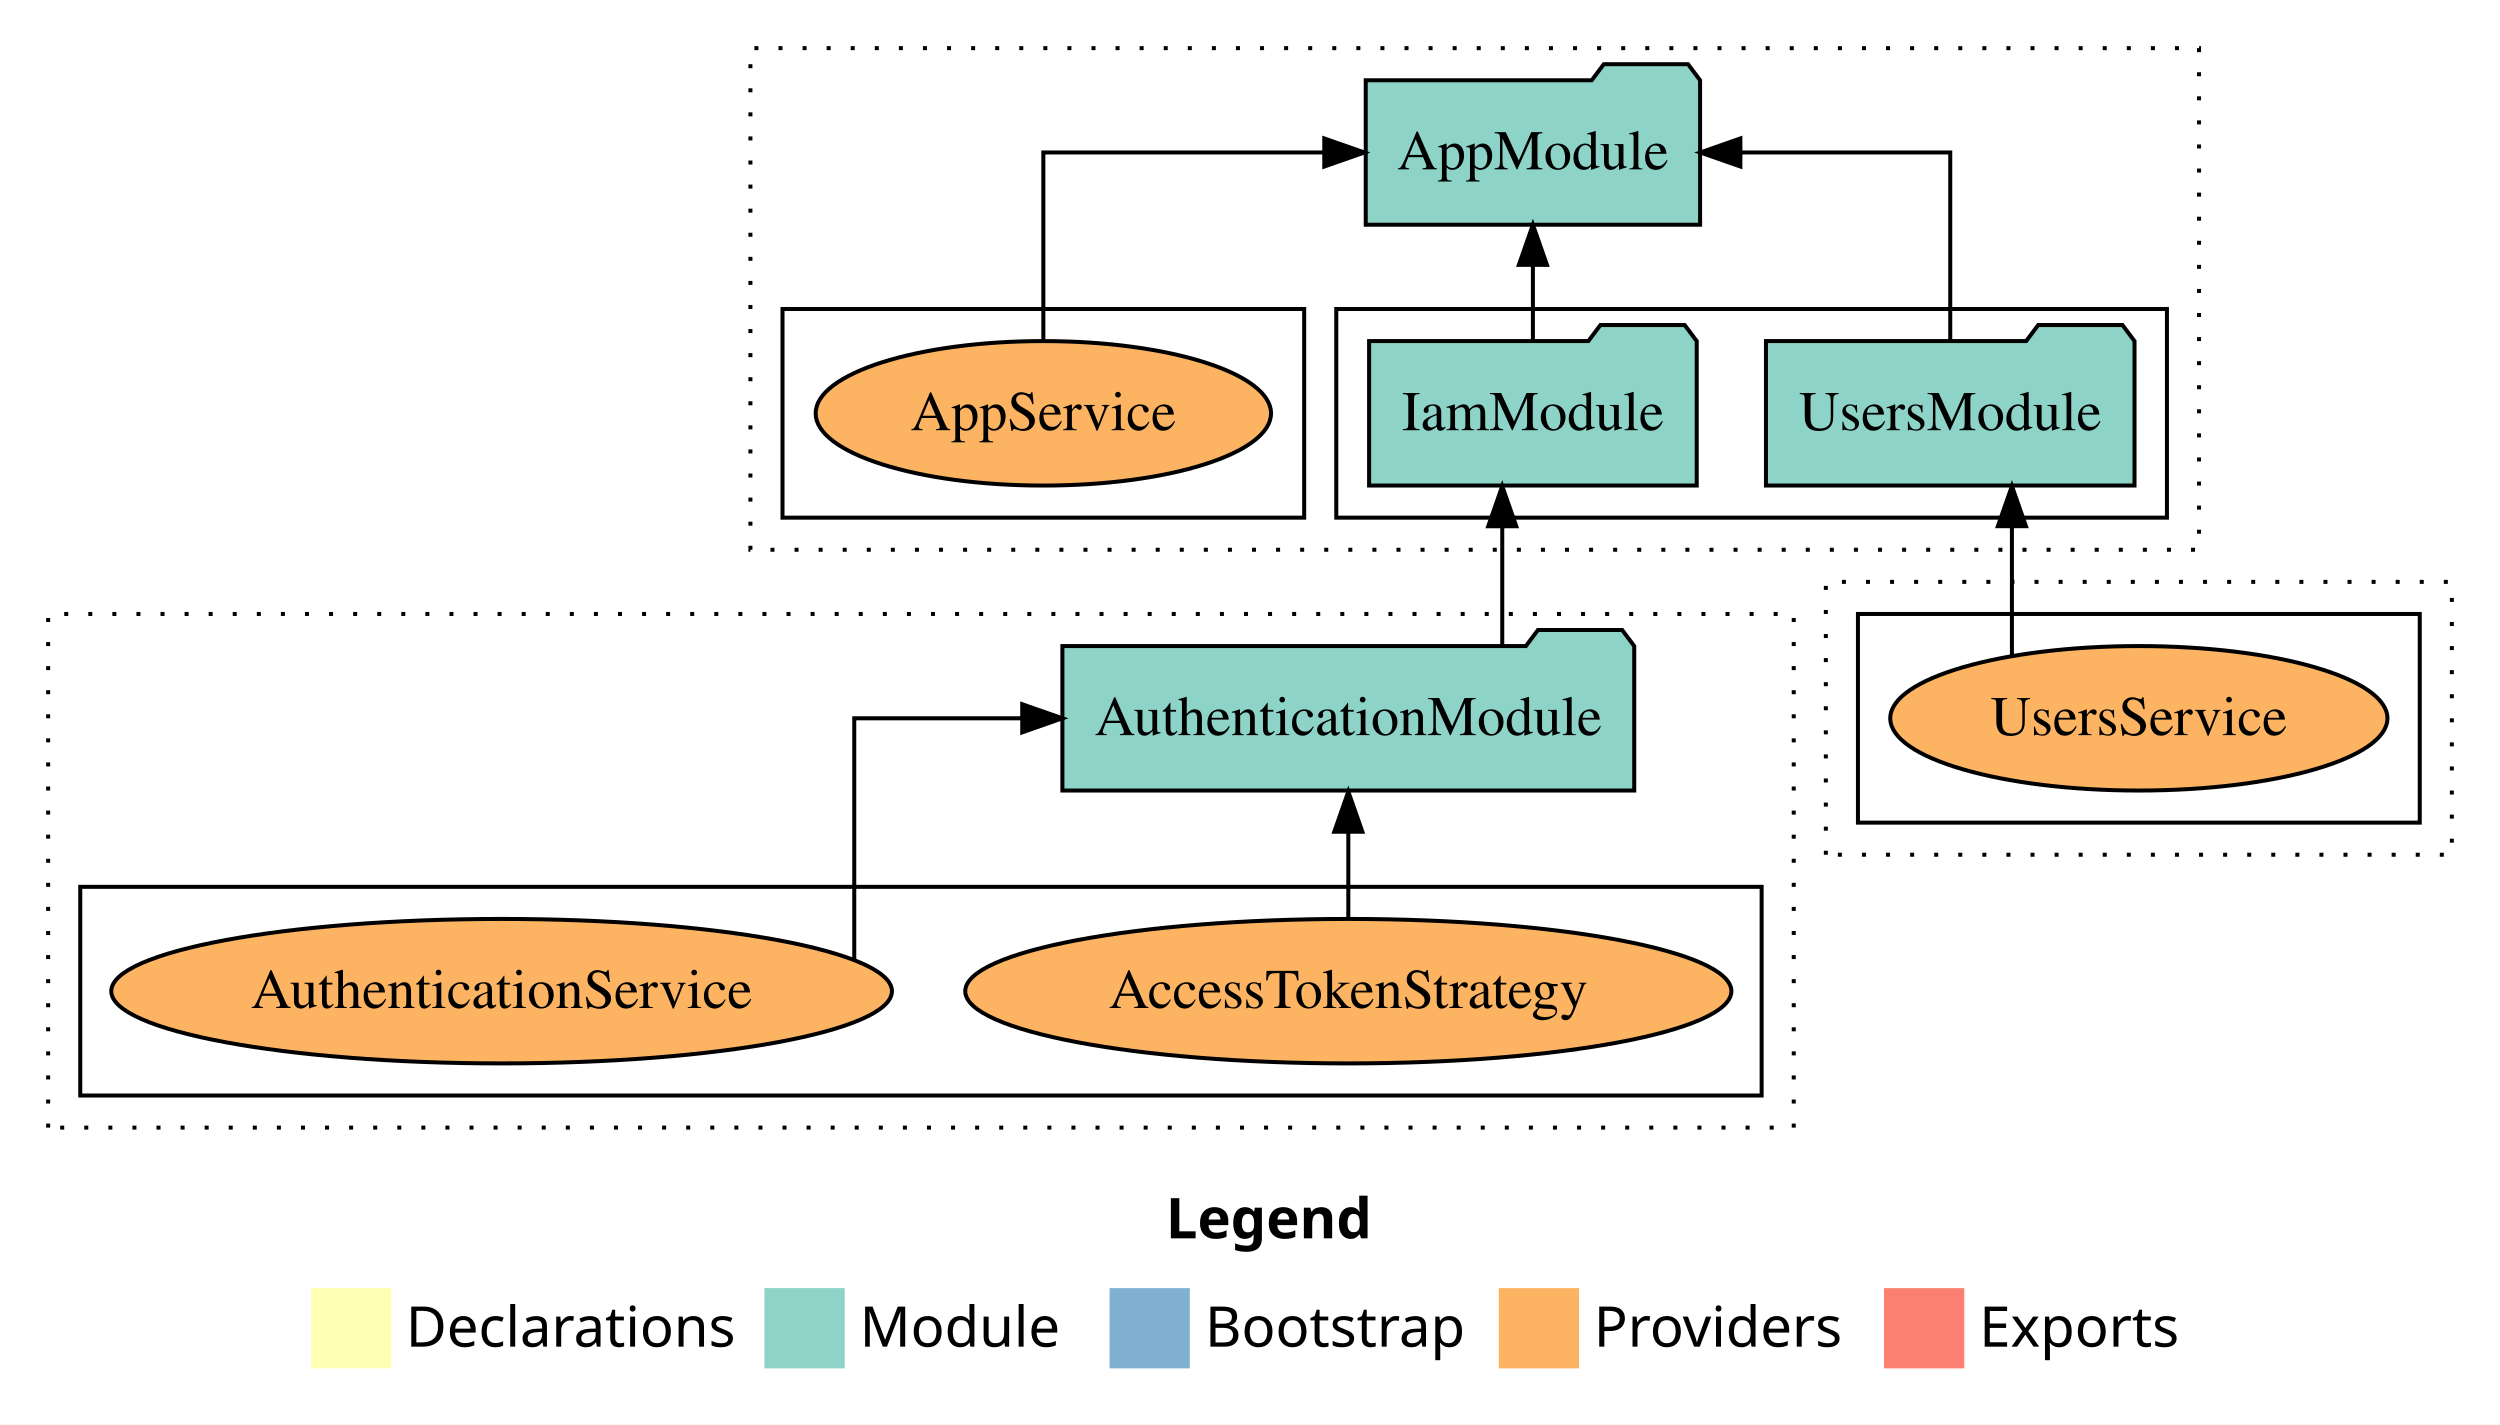
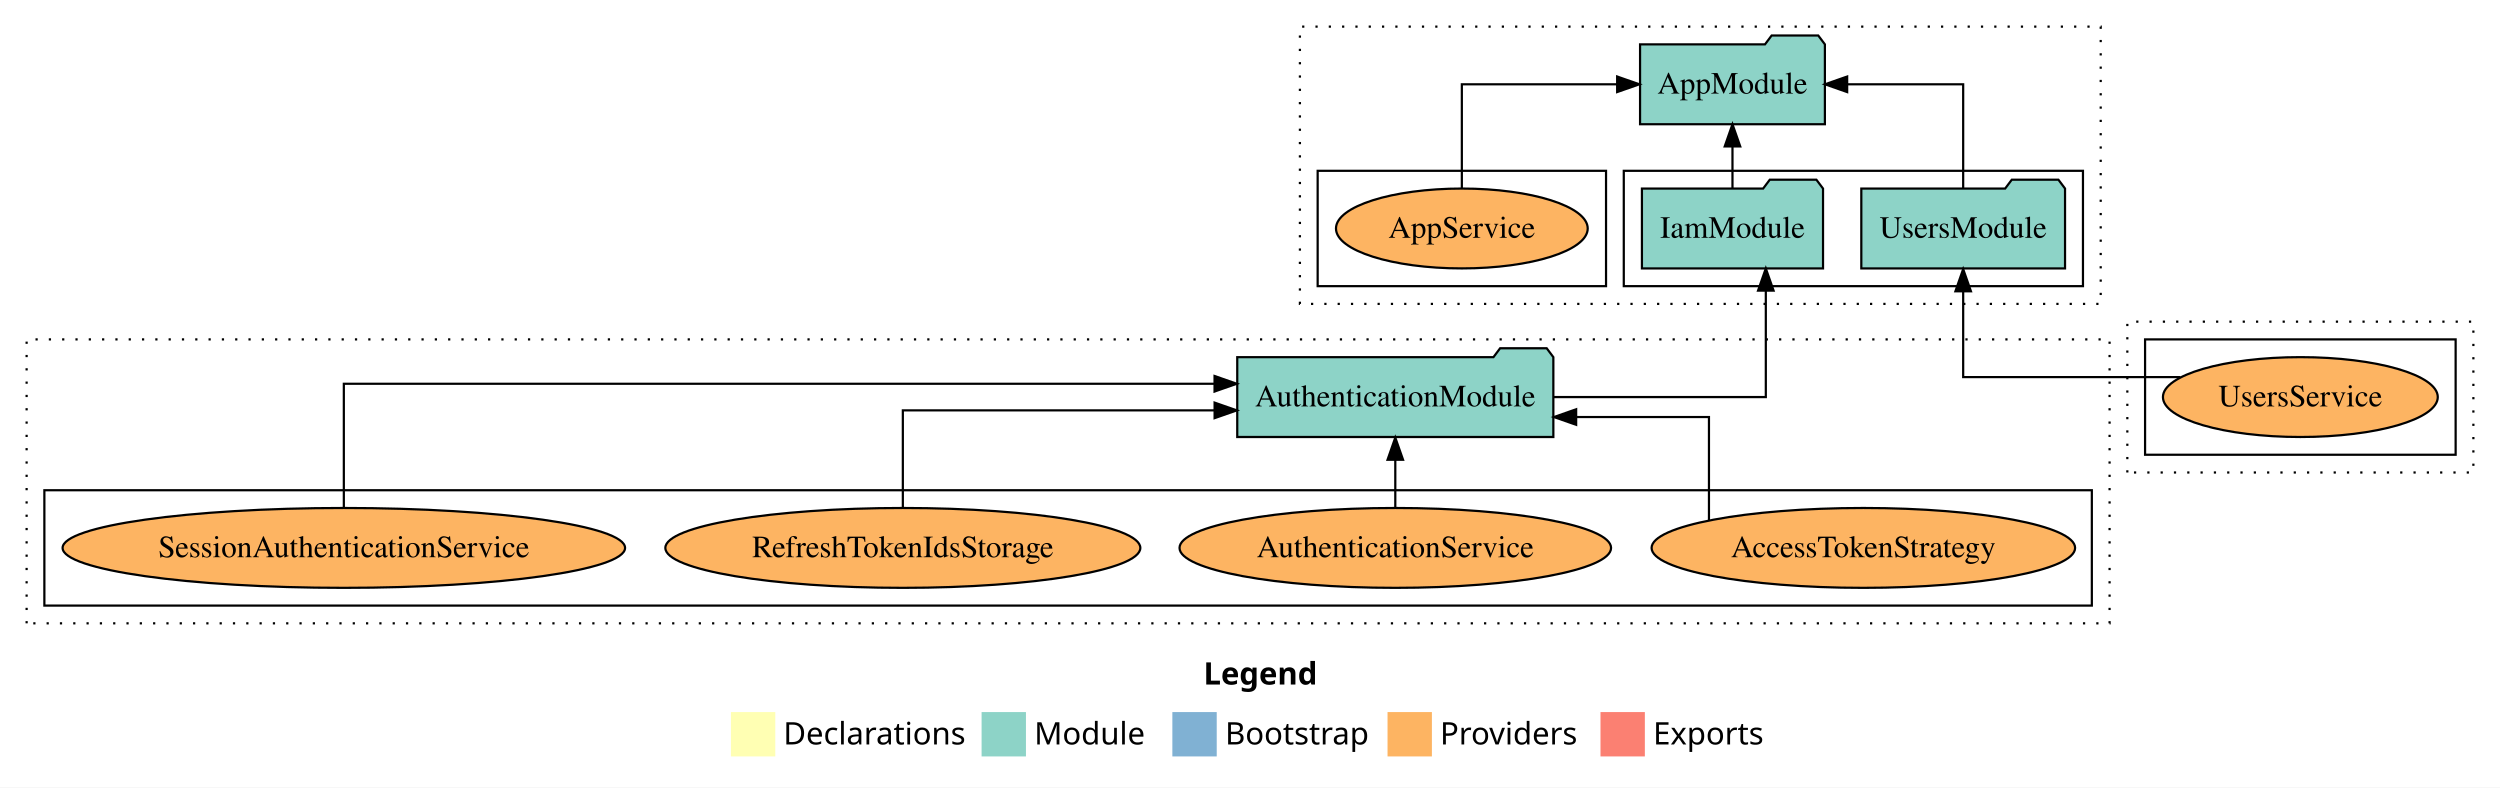
- <svg xmlns="http://www.w3.org/2000/svg" width="623pt" height="355pt" viewBox="0.00 0.00 623.00 355.00">
+ <svg xmlns="http://www.w3.org/2000/svg" width="1127pt" height="355pt" viewBox="0.00 0.00 1127.00 355.00">
  <g id="graph0" class="graph" transform="scale(1 1) rotate(0) translate(4 351)">
-     <polygon fill="white" stroke="transparent" points="-4,4 -4,-351 619,-351 619,4 -4,4" />
-     <text text-anchor="start" x="286.51" y="-42.4" font-family="Times-12" font-weight="bold" font-size="14.00">Legend</text>
-     <polygon fill="#ffffb3" stroke="transparent" points="73.5,-10 73.5,-30 93.5,-30 93.5,-10 73.5,-10" />
-     <text text-anchor="start" x="97.13" y="-15.4" font-family="Times-12" font-size="14.00">  Declarations</text>
-     <polygon fill="#8dd3c7" stroke="transparent" points="186.5,-10 186.5,-30 206.5,-30 206.5,-10 186.5,-10" />
-     <text text-anchor="start" x="210.23" y="-15.4" font-family="Times-12" font-size="14.00">  Module</text>
-     <polygon fill="#80b1d3" stroke="transparent" points="272.5,-10 272.5,-30 292.5,-30 292.5,-10 272.5,-10" />
-     <text text-anchor="start" x="296.28" y="-15.4" font-family="Times-12" font-size="14.00">  Bootstrap</text>
-     <polygon fill="#fdb462" stroke="transparent" points="369.5,-10 369.5,-30 389.5,-30 389.5,-10 369.5,-10" />
-     <text text-anchor="start" x="393.17" y="-15.4" font-family="Times-12" font-size="14.00">  Providers</text>
-     <polygon fill="#fb8072" stroke="transparent" points="465.5,-10 465.5,-30 485.5,-30 485.5,-10 465.5,-10" />
-     <text text-anchor="start" x="489.23" y="-15.4" font-family="Times-12" font-size="14.00">  Exports</text>
+     <polygon fill="white" stroke="transparent" points="-4,4 -4,-351 1123,-351 1123,4 -4,4" />
+     <text text-anchor="start" x="538.51" y="-42.4" font-family="Times-12" font-weight="bold" font-size="14.00">Legend</text>
+     <polygon fill="#ffffb3" stroke="transparent" points="325.5,-10 325.5,-30 345.5,-30 345.5,-10 325.5,-10" />
+     <text text-anchor="start" x="349.13" y="-15.4" font-family="Times-12" font-size="14.00">  Declarations</text>
+     <polygon fill="#8dd3c7" stroke="transparent" points="438.5,-10 438.5,-30 458.5,-30 458.5,-10 438.5,-10" />
+     <text text-anchor="start" x="462.23" y="-15.4" font-family="Times-12" font-size="14.00">  Module</text>
+     <polygon fill="#80b1d3" stroke="transparent" points="524.5,-10 524.5,-30 544.5,-30 544.5,-10 524.5,-10" />
+     <text text-anchor="start" x="548.28" y="-15.4" font-family="Times-12" font-size="14.00">  Bootstrap</text>
+     <polygon fill="#fdb462" stroke="transparent" points="621.5,-10 621.5,-30 641.5,-30 641.5,-10 621.5,-10" />
+     <text text-anchor="start" x="645.17" y="-15.4" font-family="Times-12" font-size="14.00">  Providers</text>
+     <polygon fill="#fb8072" stroke="transparent" points="717.5,-10 717.5,-30 737.5,-30 737.5,-10 717.5,-10" />
+     <text text-anchor="start" x="741.23" y="-15.4" font-family="Times-12" font-size="14.00">  Exports</text>
    <g id="clust1" class="cluster">
-       <polygon fill="none" stroke="black" stroke-dasharray="1,5" points="183,-214 183,-339 544,-339 544,-214 183,-214" />
+       <polygon fill="none" stroke="black" stroke-dasharray="1,5" points="582,-214 582,-339 943,-339 943,-214 582,-214" />
    </g>
    <g id="clust3" class="cluster">
-       <polygon fill="none" stroke="black" points="329,-222 329,-274 536,-274 536,-222 329,-222" />
+       <polygon fill="none" stroke="black" points="728,-222 728,-274 935,-274 935,-222 728,-222" />
    </g>
    <g id="clust6" class="cluster">
-       <polygon fill="none" stroke="black" points="191,-222 191,-274 321,-274 321,-222 191,-222" />
+       <polygon fill="none" stroke="black" points="590,-222 590,-274 720,-274 720,-222 590,-222" />
    </g>
    <g id="clust7" class="cluster">
-       <polygon fill="none" stroke="black" stroke-dasharray="1,5" points="8,-70 8,-198 443,-198 443,-70 8,-70" />
+       <polygon fill="none" stroke="black" stroke-dasharray="1,5" points="8,-70 8,-198 947,-198 947,-70 8,-70" />
    </g>
    <g id="clust12" class="cluster">
-       <polygon fill="none" stroke="black" points="16,-78 16,-130 435,-130 435,-78 16,-78" />
+       <polygon fill="none" stroke="black" points="16,-78 16,-130 939,-130 939,-78 16,-78" />
    </g>
    <g id="clust19" class="cluster">
-       <polygon fill="none" stroke="black" stroke-dasharray="1,5" points="451,-138 451,-206 607,-206 607,-138 451,-138" />
+       <polygon fill="none" stroke="black" stroke-dasharray="1,5" points="955,-138 955,-206 1111,-206 1111,-138 955,-138" />
    </g>
    <g id="clust24" class="cluster">
-       <polygon fill="none" stroke="black" points="459,-146 459,-198 599,-198 599,-146 459,-146" />
+       <polygon fill="none" stroke="black" points="963,-146 963,-198 1103,-198 1103,-146 963,-146" />
    </g>
    <g id="node1" class="node">
-       <polygon fill="#8dd3c7" stroke="black" points="418.82,-266 415.82,-270 394.82,-270 391.82,-266 337.18,-266 337.18,-230 418.82,-230 418.82,-266" />
-       <text text-anchor="middle" x="378" y="-243.8" font-family="Times,serif" font-size="14.00">IamModule</text>
+       <polygon fill="#8dd3c7" stroke="black" points="817.82,-266 814.82,-270 793.82,-270 790.82,-266 736.18,-266 736.18,-230 817.82,-230 817.82,-266" />
+       <text text-anchor="middle" x="777" y="-243.8" font-family="Times,serif" font-size="14.00">IamModule</text>
    </g>
    <g id="node3" class="node">
-       <polygon fill="#8dd3c7" stroke="black" points="419.66,-331 416.66,-335 395.66,-335 392.66,-331 336.34,-331 336.34,-295 419.66,-295 419.66,-331" />
-       <text text-anchor="middle" x="378" y="-308.8" font-family="Times,serif" font-size="14.00">AppModule</text>
+       <polygon fill="#8dd3c7" stroke="black" points="818.66,-331 815.66,-335 794.66,-335 791.66,-331 735.34,-331 735.34,-295 818.66,-295 818.66,-331" />
+       <text text-anchor="middle" x="777" y="-308.8" font-family="Times,serif" font-size="14.00">AppModule</text>
    </g>
    <g id="edge1" class="edge">
-       <path fill="none" stroke="black" d="M378,-266.11C378,-266.11 378,-284.99 378,-284.99" />
-       <polygon fill="black" stroke="black" points="374.5,-284.99 378,-294.99 381.5,-284.99 374.5,-284.99" />
+       <path fill="none" stroke="black" d="M777,-266.11C777,-266.11 777,-284.99 777,-284.99" />
+       <polygon fill="black" stroke="black" points="773.5,-284.99 777,-294.99 780.5,-284.99 773.5,-284.99" />
    </g>
    <g id="node2" class="node">
-       <polygon fill="#8dd3c7" stroke="black" points="527.92,-266 524.92,-270 503.92,-270 500.92,-266 436.08,-266 436.08,-230 527.92,-230 527.92,-266" />
-       <text text-anchor="middle" x="482" y="-243.8" font-family="Times,serif" font-size="14.00">UsersModule</text>
+       <polygon fill="#8dd3c7" stroke="black" points="926.92,-266 923.92,-270 902.92,-270 899.92,-266 835.08,-266 835.08,-230 926.92,-230 926.92,-266" />
+       <text text-anchor="middle" x="881" y="-243.8" font-family="Times,serif" font-size="14.00">UsersModule</text>
    </g>
    <g id="edge2" class="edge">
-       <path fill="none" stroke="black" d="M482,-266.11C482,-285.34 482,-313 482,-313 482,-313 429.7,-313 429.7,-313" />
-       <polygon fill="black" stroke="black" points="429.7,-309.5 419.7,-313 429.7,-316.5 429.7,-309.5" />
+       <path fill="none" stroke="black" d="M881,-266.11C881,-285.34 881,-313 881,-313 881,-313 828.7,-313 828.7,-313" />
+       <polygon fill="black" stroke="black" points="828.7,-309.5 818.7,-313 828.7,-316.5 828.7,-309.5" />
    </g>
    <g id="node4" class="node">
-       <ellipse fill="#fdb462" stroke="black" cx="256" cy="-248" rx="56.74" ry="18" />
-       <text text-anchor="middle" x="256" y="-243.8" font-family="Times,serif" font-size="14.00">AppService</text>
+       <ellipse fill="#fdb462" stroke="black" cx="655" cy="-248" rx="56.74" ry="18" />
+       <text text-anchor="middle" x="655" y="-243.8" font-family="Times,serif" font-size="14.00">AppService</text>
    </g>
    <g id="edge3" class="edge">
-       <path fill="none" stroke="black" d="M256,-266.11C256,-285.34 256,-313 256,-313 256,-313 326.01,-313 326.01,-313" />
-       <polygon fill="black" stroke="black" points="326.01,-316.5 336.01,-313 326.01,-309.5 326.01,-316.5" />
+       <path fill="none" stroke="black" d="M655,-266.11C655,-285.34 655,-313 655,-313 655,-313 725.01,-313 725.01,-313" />
+       <polygon fill="black" stroke="black" points="725.01,-316.5 735.01,-313 725.01,-309.5 725.01,-316.5" />
    </g>
    <g id="node5" class="node">
-       <ellipse fill="#fdb462" stroke="black" cx="332" cy="-104" rx="95.46" ry="18" />
-       <text text-anchor="middle" x="332" y="-99.8" font-family="Times,serif" font-size="14.00">AccessTokenStrategy</text>
+       <ellipse fill="#fdb462" stroke="black" cx="836" cy="-104" rx="95.46" ry="18" />
+       <text text-anchor="middle" x="836" y="-99.8" font-family="Times,serif" font-size="14.00">AccessTokenStrategy</text>
+     </g>
+     <g id="node9" class="node">
+       <polygon fill="#8dd3c7" stroke="black" points="696.25,-190 693.25,-194 672.25,-194 669.25,-190 553.75,-190 553.75,-154 696.25,-154 696.25,-190" />
+       <text text-anchor="middle" x="625" y="-167.8" font-family="Times,serif" font-size="14.00">AuthenticationModule</text>
+     </g>
+     <g id="edge4" class="edge">
+       <path fill="none" stroke="black" d="M766.4,-116.51C766.4,-133.83 766.4,-163 766.4,-163 766.4,-163 706.53,-163 706.53,-163" />
+       <polygon fill="black" stroke="black" points="706.53,-159.5 696.53,-163 706.53,-166.5 706.53,-159.5" />
+     </g>
+     <g id="node6" class="node">
+       <ellipse fill="#fdb462" stroke="black" cx="625" cy="-104" rx="97.27" ry="18" />
+       <text text-anchor="middle" x="625" y="-99.8" font-family="Times,serif" font-size="14.00">AuthenticationService</text>
+     </g>
+     <g id="edge5" class="edge">
+       <path fill="none" stroke="black" d="M625,-122.22C625,-122.22 625,-143.73 625,-143.73" />
+       <polygon fill="black" stroke="black" points="621.5,-143.73 625,-153.73 628.5,-143.73 621.5,-143.73" />
    </g>
    <g id="node7" class="node">
-       <polygon fill="#8dd3c7" stroke="black" points="403.25,-190 400.25,-194 379.25,-194 376.25,-190 260.75,-190 260.75,-154 403.25,-154 403.25,-190" />
-       <text text-anchor="middle" x="332" y="-167.8" font-family="Times,serif" font-size="14.00">AuthenticationModule</text>
-     </g>
-     <g id="edge4" class="edge">
-       <path fill="none" stroke="black" d="M332,-122.22C332,-122.22 332,-143.73 332,-143.73" />
-       <polygon fill="black" stroke="black" points="328.5,-143.73 332,-153.73 335.5,-143.73 328.5,-143.73" />
-     </g>
-     <g id="node6" class="node">
-       <ellipse fill="#fdb462" stroke="black" cx="121" cy="-104" rx="97.27" ry="18" />
-       <text text-anchor="middle" x="121" y="-99.8" font-family="Times,serif" font-size="14.00">AuthenticationService</text>
-     </g>
-     <g id="edge5" class="edge">
-       <path fill="none" stroke="black" d="M208.88,-111.8C208.88,-129.66 208.88,-172 208.88,-172 208.88,-172 250.74,-172 250.74,-172" />
-       <polygon fill="black" stroke="black" points="250.74,-175.5 260.74,-172 250.74,-168.5 250.74,-175.5" />
+       <ellipse fill="#fdb462" stroke="black" cx="403" cy="-104" rx="107.06" ry="18" />
+       <text text-anchor="middle" x="403" y="-99.8" font-family="Times,serif" font-size="14.00">RefreshTokenIdsStorage</text>
    </g>
    <g id="edge6" class="edge">
-       <path fill="none" stroke="black" d="M370.36,-190.01C370.36,-190.01 370.36,-219.85 370.36,-219.85" />
-       <polygon fill="black" stroke="black" points="366.86,-219.85 370.36,-229.85 373.86,-219.85 366.86,-219.85" />
+       <path fill="none" stroke="black" d="M403,-122.27C403,-140.56 403,-166 403,-166 403,-166 543.54,-166 543.54,-166" />
+       <polygon fill="black" stroke="black" points="543.54,-169.5 553.54,-166 543.54,-162.5 543.54,-169.5" />
    </g>
    <g id="node8" class="node">
-       <ellipse fill="#fdb462" stroke="black" cx="529" cy="-172" rx="61.95" ry="18" />
-       <text text-anchor="middle" x="529" y="-167.8" font-family="Times,serif" font-size="14.00">UsersService</text>
+       <ellipse fill="#fdb462" stroke="black" cx="151" cy="-104" rx="126.78" ry="18" />
+       <text text-anchor="middle" x="151" y="-99.8" font-family="Times,serif" font-size="14.00">SessionAuthenticationService</text>
    </g>
    <g id="edge7" class="edge">
-       <path fill="none" stroke="black" d="M497.37,-187.75C497.37,-187.75 497.37,-219.87 497.37,-219.87" />
-       <polygon fill="black" stroke="black" points="493.87,-219.87 497.37,-229.87 500.87,-219.87 493.87,-219.87" />
+       <path fill="none" stroke="black" d="M151,-122.29C151,-144.21 151,-178 151,-178 151,-178 543.52,-178 543.52,-178" />
+       <polygon fill="black" stroke="black" points="543.52,-181.5 553.52,-178 543.52,-174.5 543.52,-181.5" />
+     </g>
+     <g id="edge8" class="edge">
+       <path fill="none" stroke="black" d="M696.32,-172C741.72,-172 792.03,-172 792.03,-172 792.03,-172 792.03,-219.99 792.03,-219.99" />
+       <polygon fill="black" stroke="black" points="788.53,-219.99 792.03,-229.99 795.53,-219.99 788.53,-219.99" />
+     </g>
+     <g id="node10" class="node">
+       <ellipse fill="#fdb462" stroke="black" cx="1033" cy="-172" rx="61.95" ry="18" />
+       <text text-anchor="middle" x="1033" y="-167.8" font-family="Times,serif" font-size="14.00">UsersService</text>
+     </g>
+     <g id="edge9" class="edge">
+       <path fill="none" stroke="black" d="M978.98,-181C935.29,-181 881,-181 881,-181 881,-181 881,-219.69 881,-219.69" />
+       <polygon fill="black" stroke="black" points="877.5,-219.69 881,-229.69 884.5,-219.69 877.5,-219.69" />
    </g>
  </g>
</svg>
